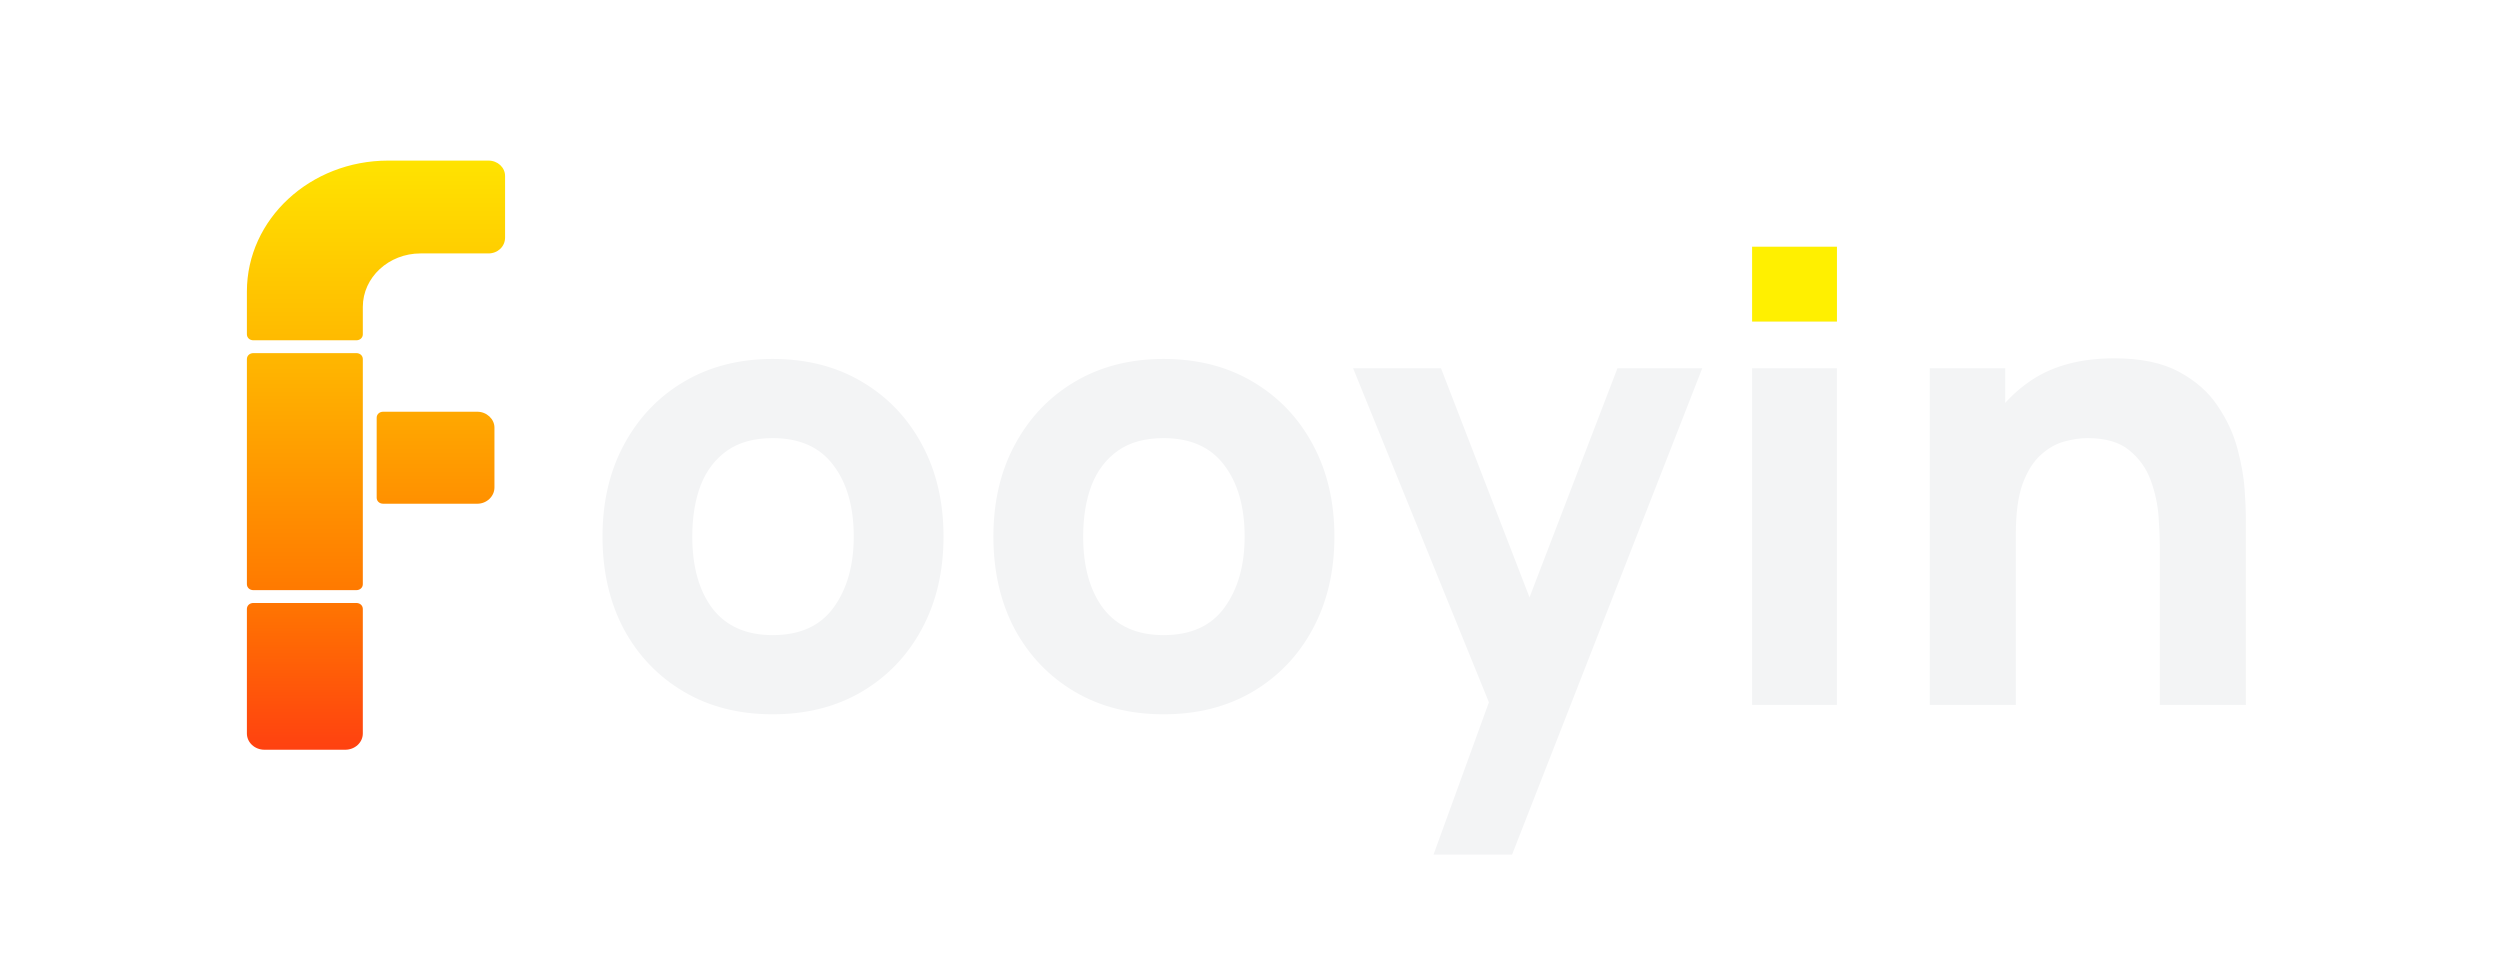
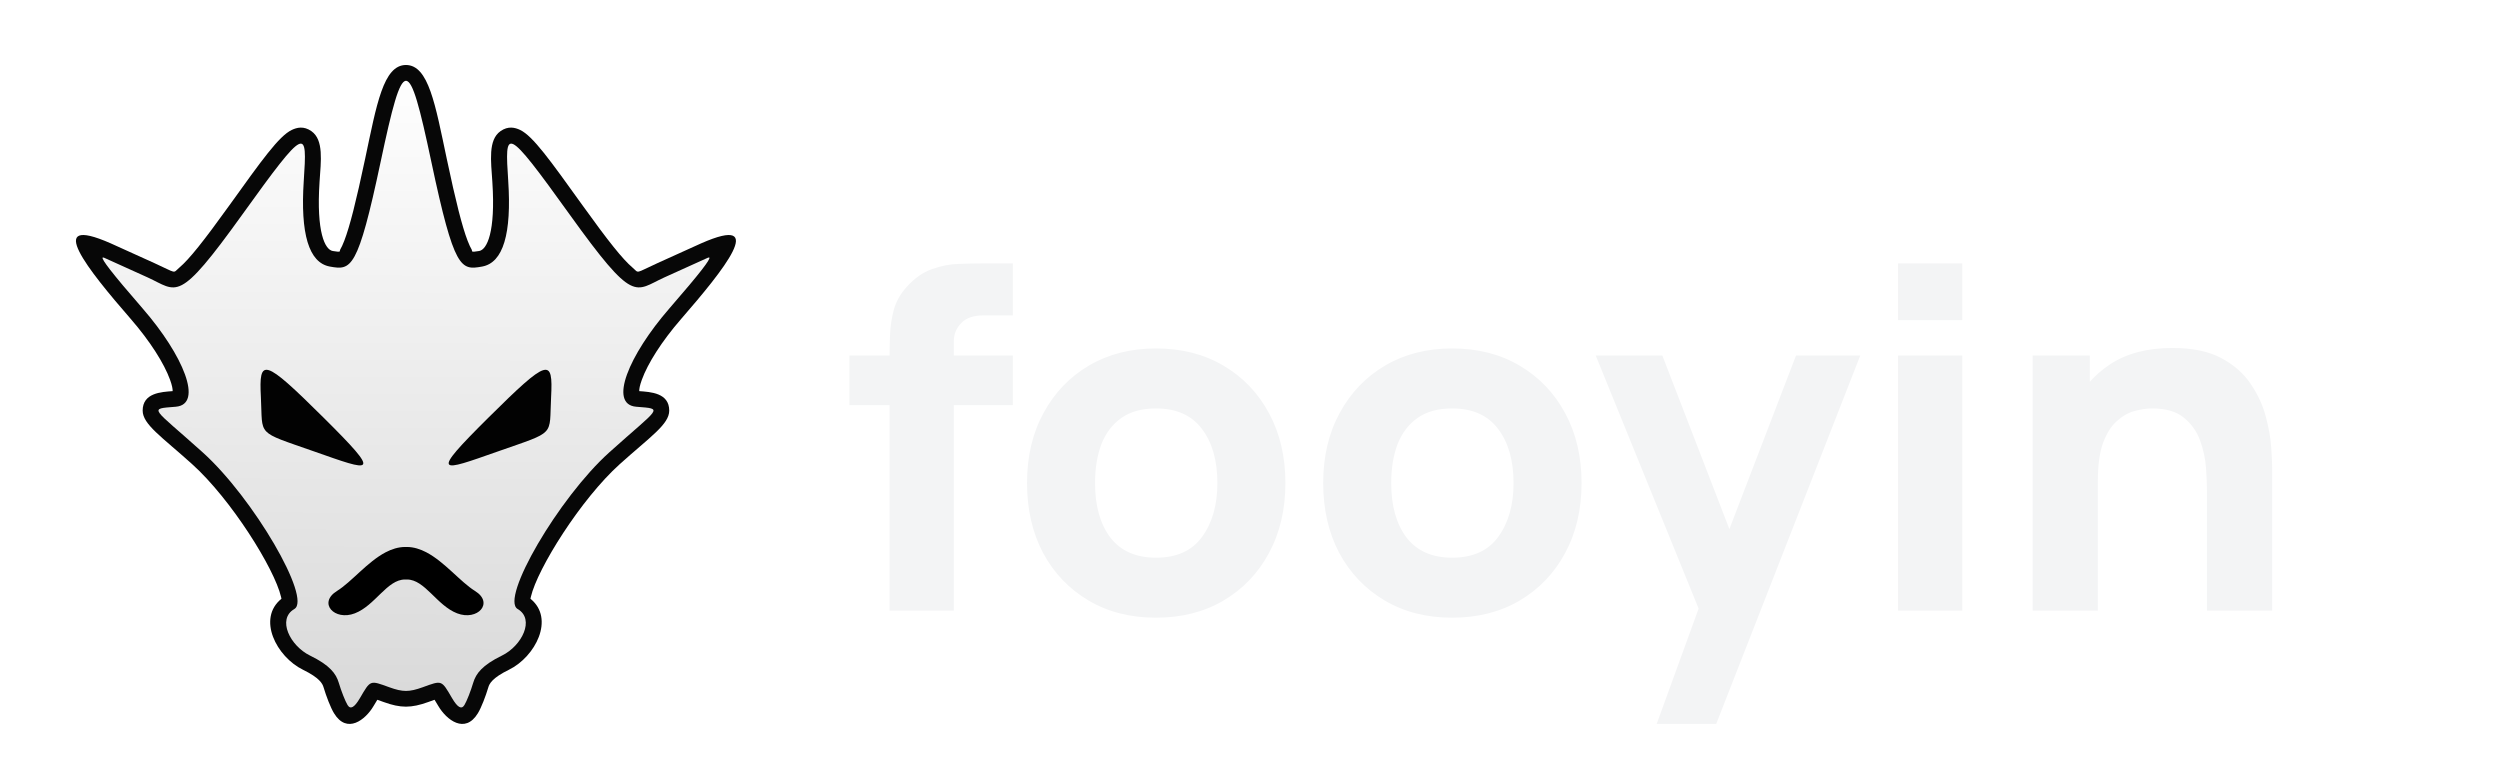
- <svg xmlns="http://www.w3.org/2000/svg" height="132" viewBox="0 0 344.866 132" width="344.866">
-   <linearGradient id="a" gradientUnits="userSpaceOnUse" x1="512" x2="512" y1="73" y2="1450">
-     <stop offset="0" stop-color="#fff000" />
-     <stop offset=".38" stop-color="#ffb300" />
-     <stop offset=".7" stop-color="#ff7800" />
-     <stop offset="1" stop-color="#ff2d16" />
+ <svg xmlns="http://www.w3.org/2000/svg" height="132" viewBox="0 0 434 132" width="434">
+   <linearGradient id="a" gradientUnits="userSpaceOnUse" x1="24.072" x2="23.96" y1=".751" y2="46.057">
+     <stop offset="0" stop-color="#fff" />
+     <stop offset="1" stop-color="#d9d9d9" />
  </linearGradient>
-   <g transform="translate(12.807 -10.7552)">
-     <path d="m314.925 536.124c-7.249 0-12.686-5.036-12.686-11.751v-83.939c0-141.857 124.139-256.854 277.273-256.854h196.628c18.122 0 32.62 13.43 32.62 30.218v120.872c0 17.627-14.498 31.057-32.62 31.057h-133.2c-62.522 0-113.265 47.006-113.265 104.924v53.721c0 6.715-5.437 11.751-12.686 11.751zm0 25.182h202.065c7.249 0 12.686 5.036 12.686 11.751v441.52c0 6.715-5.437 11.751-12.686 11.751h-202.065c-7.249 0-12.686-5.036-12.686-11.751v-441.52c0-6.715 5.437-11.751 12.686-11.751zm254.62 114.997h184.849c18.122 0 33.526 14.27 33.526 31.057v117.515c0 17.627-15.404 31.897-33.526 31.897h-184.849c-7.249 0-12.686-5.036-12.686-11.751v-156.966c0-6.715 5.437-11.751 12.686-11.751zm-254.62 375.208h202.065c7.249 0 12.686 5.036 12.686 11.752v244.263c0 17.627-15.404 31.897-34.433 31.897h-158.571c-19.029 0-34.433-14.27-34.433-31.897v-244.263c0-6.715 5.437-11.752 12.686-11.752z" fill="url(#a)" transform="matrix(.0703125 0 0 .0703125 0 20)" />
-     <path d="m93.784 109.29q-7.009 0-12.298-3.139-5.289-3.139-8.256-8.643-2.924-5.547-2.924-12.728 0-7.267 3.01-12.771 3.01-5.547 8.299-8.643 5.289-3.096 12.169-3.096 7.009 0 12.298 3.139 5.332 3.139 8.299 8.686 2.967 5.504 2.967 12.685 0 7.224-3.01 12.771-2.967 5.504-8.299 8.643-5.289 3.096-12.255 3.096zm0-10.922q5.633 0 8.385-3.784 2.795-3.827 2.795-9.804 0-6.192-2.838-9.89-2.795-3.698-8.342-3.698-3.827 0-6.278 1.72-2.451 1.72-3.655 4.773-1.161 3.053-1.161 7.095 0 6.235 2.795 9.933 2.838 3.655 8.299 3.655zm53.922 10.922q-7.009 0-12.298-3.139-5.289-3.139-8.256-8.643-2.924-5.547-2.924-12.728 0-7.267 3.01-12.771 3.01-5.547 8.299-8.643 5.289-3.096 12.169-3.096 7.009 0 12.298 3.139 5.332 3.139 8.299 8.686 2.967 5.504 2.967 12.685 0 7.224-3.01 12.771-2.967 5.504-8.299 8.643-5.289 3.096-12.255 3.096zm0-10.922q5.633 0 8.385-3.784 2.795-3.827 2.795-9.804 0-6.192-2.838-9.89-2.795-3.698-8.342-3.698-3.827 0-6.278 1.72-2.451 1.72-3.655 4.773-1.161 3.053-1.161 7.095 0 6.235 2.795 9.933 2.838 3.655 8.299 3.655zm37.238 30.272 8.944-24.596.172 7.224-20.21-49.708h12.126l13.588 35.174h-2.752l13.502-35.174h11.696l-26.23 67.08zm43.946-73.53v-10.32h11.696v10.32zm0 52.89v-46.44h11.696v46.44zm56.244 0v-21.93q0-1.591-.172-4.042-.172-2.494-1.075-4.988-.903-2.494-2.967-4.171-2.021-1.677-5.762-1.677-1.505 0-3.225.473-1.72.473-3.225 1.849-1.505 1.333-2.494 3.956-.946 2.623-.946 6.966l-6.708-3.182q0-5.504 2.236-10.32 2.236-4.816 6.708-7.783 4.515-2.967 11.352-2.967 5.461 0 8.901 1.849 3.44 1.849 5.332 4.687 1.935 2.838 2.752 5.934.817 3.053.989 5.59.172 2.537.172 3.698v26.058zm-31.734 0v-46.44h10.406v15.394h1.462v31.046z" fill="#f3f4f5" />
-     <path d="m228.89 44.79h11.702v10.321h-11.702z" fill="#fff000" />
+   <g transform="matrix(2.52 0 0 2.52 10 8)">
+     <path d="m24.0.84c-1.596 0-2.064 2.777-2.871 6.583-.642 3.032-1.081 4.77-1.472 5.787-.11.288-.206.484-.285.618-.026.044-.014.091-.03.12-.001.001-.003.005-.004.006-.001.001-.005.005-.006.006-.039.029-.153.028-.489-.032-.543-.098-1.159-1.307-.926-4.856.097-1.48.308-2.954-.571-3.575-.542-.383-1.028-.256-1.381-.088-.907.433-2.106 2.124-4.391 5.305-1.821 2.534-2.826 3.794-3.521 4.383-.486.412-.112.433-1.768-.321-2.114-.963-2.694-1.223-3.06-1.385-4.803-2.115-1.561 1.902 1.41 5.321 1.375 1.583 2.35 3.139 2.761 4.271.156.431.186.654.186.806-.792.058-2.11.119-2.111 1.369-.001.967 1.335 1.837 3.475 3.763 2.747 2.471 5.798 7.356 6.26 9.338.01.042.019.082.026.118.002.009.003.014.004.022-1.732 1.399-.347 4.086 1.52 4.997 1.177.575 1.37.985 1.442 1.227.189.632.493 1.431.736 1.829.912 1.499 2.217.462 2.785-.507.116-.197.191-.317.265-.439.128.044.269.095.453.162.587.213 1.074.322 1.56.323.486-.002.973-.111 1.56-.323.183-.066.325-.117.453-.162.075.122.15.241.265.439.568.969 1.873 2.006 2.785.507.243-.399.548-1.198.736-1.829.072-.242.266-.652 1.442-1.227 1.867-.912 3.252-3.598 1.52-4.997.001-.008.002-.013.004-.022.007-.036.016-.076.026-.118.462-1.982 3.514-6.868 6.26-9.338 2.141-1.926 3.476-2.795 3.475-3.763-.001-1.249-1.319-1.31-2.111-1.369-.001-.152.029-.375.186-.806.411-1.132 1.386-2.689 2.761-4.271 2.971-3.419 6.213-7.435 1.41-5.321-.366.161-.946.422-3.06 1.385-1.655.754-1.281.733-1.768.321-.695-.589-1.701-1.849-3.521-4.383-2.285-3.18-3.484-4.871-4.391-5.305-.352-.168-.839-.296-1.381.088-.879.621-.668 2.095-.571 3.575.234 3.549-.383 4.758-.926 4.856-.336.06-.449.061-.489.032-.001-.001-.005-.005-.006-.006-.001-.001-.003-.005-.004-.006-.016-.029-.004-.076-.03-.12-.079-.134-.175-.331-.285-.618-.391-1.017-.83-2.756-1.472-5.787-.806-3.806-1.274-6.583-2.871-6.583z" fill="#070707" transform="matrix(.9790213 0 0 .9790213 .503491 .480189)" />
+     <path d="m24 1.953c-.489 0-.978 1.902-1.784 5.702-1.61 7.6-2.074 7.639-3.569 7.369-1.495-.269-2.085-2.325-1.841-6.023.243-3.697.241-3.992-4.325 2.364-4.567 6.356-4.542 5.387-6.655 4.425-2.113-.962-2.689-1.22-3.048-1.379-.053-.024-.094-.032-.116-.022-.001.001-.005.003-.006.004l-.002.002-.002.002c-0.0.001-.002.005-.002.006-.041.137.544.952 2.827 3.579 2.85 3.28 4.289 6.742 2.322 6.905-1.967.162-1.685-.01 1.893 3.208 3.578 3.218 7.692 10.305 6.452 11.024s-.292 2.596 1.101 3.276c1.393.68 1.831 1.267 2.023 1.909.177.594.456 1.302.62 1.572.204.334.482.178.874-.491.75-1.28.689-1.258 2.057-.762.479.174.832.26 1.181.261.349-.001.702-.088 1.181-.261 1.368-.496 1.306-.518 2.057.762.392.669.67.825.874.491.164-.27.443-.978.62-1.572.192-.642.63-1.229 2.023-1.909 1.393-.68 2.341-2.556 1.101-3.276s2.874-7.806 6.452-11.024c3.578-3.218 3.861-3.046 1.893-3.208-1.967-.162-.528-3.625 2.322-6.905 2.283-2.627 2.868-3.442 2.827-3.579-0-.001-.002-.005-.002-.006l-.002-.002-.002-.002c-.001-.001-.005-.003-.006-.004-.022-.011-.062-.002-.116.022-.36.158-.935.416-3.048 1.379-2.113.962-2.089 1.931-6.655-4.425-4.567-6.356-4.568-6.061-4.325-2.364.243 3.697-.346 5.754-1.841 6.023-1.495.269-1.959.231-3.569-7.369-.805-3.8-1.295-5.702-1.784-5.702z" fill="url(#a)" transform="matrix(.9790213 0 0 .9790213 .503491 .480189)" />
+     <path d="m23.941 32.833c-.392.004-.765.123-1.121.309-1.062.556-1.975 1.717-2.818 2.24-1.126.698-.144 1.752 1.035 1.297 1.179-.456 1.869-1.961 2.904-1.96.019 0.0.04 0.0.059.002.019-.001.04-.002.059-.002 1.035-.001 1.725 1.505 2.904 1.96 1.179.456 2.161-.599 1.035-1.297-.844-.523-1.756-1.684-2.818-2.24-.356-.186-.728-.305-1.121-.309-.02-0-.04-0-.059 0-.019-0-.04-0-.059 0z" stroke-width="6.285" transform="matrix(1.188522 0 0 1.188522 -4.52454 -4.517195)" />
+     <g fill="#020202">
+       <path d="m19.208 25.394c-3.101-3.417-3.353-3.449-3.353-1.284 0 2.166-.401 1.817 2.735 3.108 3.136 1.291 3.719 1.593.618-1.824z" transform="matrix(1.258107 -.0659346 .0659346 1.258107 -7.533117 -5.100016)" />
+       <path d="m19.208 25.394c-3.101-3.417-3.353-3.449-3.353-1.284 0 2.166-.401 1.817 2.735 3.108 3.136 1.291 3.719 1.593.618-1.824z" transform="matrix(-1.258107 -.0659346 -.0659346 1.258107 55.53312 -5.100016)" />
+     </g>
  </g>
+   <path d="m154.43 106v-44.116q0-1.681.082-3.813.082-2.132.656-4.305.615-2.173 2.214-3.936 2.05-2.296 4.428-3.116 2.419-.861 4.674-.902 2.255-.082 3.854-.082h5.494v9.02h-5.084q-2.624 0-3.895 1.353-1.271 1.312-1.271 3.157v46.74zm-6.97-35.67v-8.61h28.372v8.61zm53.218 36.9q-6.683 0-11.726-2.993-5.043-2.993-7.872-8.241-2.788-5.289-2.788-12.136 0-6.929 2.87-12.177 2.87-5.289 7.913-8.241 5.043-2.952 11.603-2.952 6.683 0 11.726 2.993 5.084 2.993 7.913 8.282 2.829 5.248 2.829 12.095 0 6.888-2.87 12.177-2.829 5.248-7.913 8.241-5.043 2.952-11.685 2.952zm0-10.414q5.371 0 7.995-3.608 2.665-3.649 2.665-9.348 0-5.904-2.706-9.43-2.665-3.526-7.954-3.526-3.649 0-5.986 1.64-2.337 1.64-3.485 4.551-1.107 2.911-1.107 6.765 0 5.945 2.665 9.471 2.706 3.485 7.913 3.485zm51.414 10.414q-6.683 0-11.726-2.993-5.043-2.993-7.872-8.241-2.788-5.289-2.788-12.136 0-6.929 2.87-12.177 2.87-5.289 7.913-8.241 5.043-2.952 11.603-2.952 6.683 0 11.726 2.993 5.084 2.993 7.913 8.282 2.829 5.248 2.829 12.095 0 6.888-2.87 12.177-2.829 5.248-7.913 8.241-5.043 2.952-11.685 2.952zm0-10.414q5.371 0 7.995-3.608 2.665-3.649 2.665-9.348 0-5.904-2.706-9.43-2.665-3.526-7.954-3.526-3.649 0-5.986 1.64-2.337 1.64-3.485 4.551-1.107 2.911-1.107 6.765 0 5.945 2.665 9.471 2.706 3.485 7.913 3.485zm35.506 28.864 8.528-23.452.164 6.888-19.27-47.396h11.562l12.956 33.538h-2.624l12.874-33.538h11.152l-25.01 63.96zm41.902-70.11v-9.84h11.152v9.84zm0 50.43v-44.28h11.152v44.28zm53.628 0v-20.91q0-1.517-.164-3.854-.164-2.378-1.025-4.756-.861-2.378-2.829-3.977-1.927-1.599-5.494-1.599-1.435 0-3.075.451-1.64.451-3.075 1.763-1.435 1.271-2.378 3.772-.902 2.501-.902 6.642l-6.396-3.034q0-5.248 2.132-9.84 2.132-4.592 6.396-7.421 4.305-2.829 10.824-2.829 5.207 0 8.487 1.763 3.28 1.763 5.084 4.469 1.845 2.706 2.624 5.658.779 2.911.943 5.33.164 2.419.164 3.526v24.846zm-30.258 0v-44.28h9.922v14.678h1.394v29.602z" fill="#f3f4f5" />
</svg>
